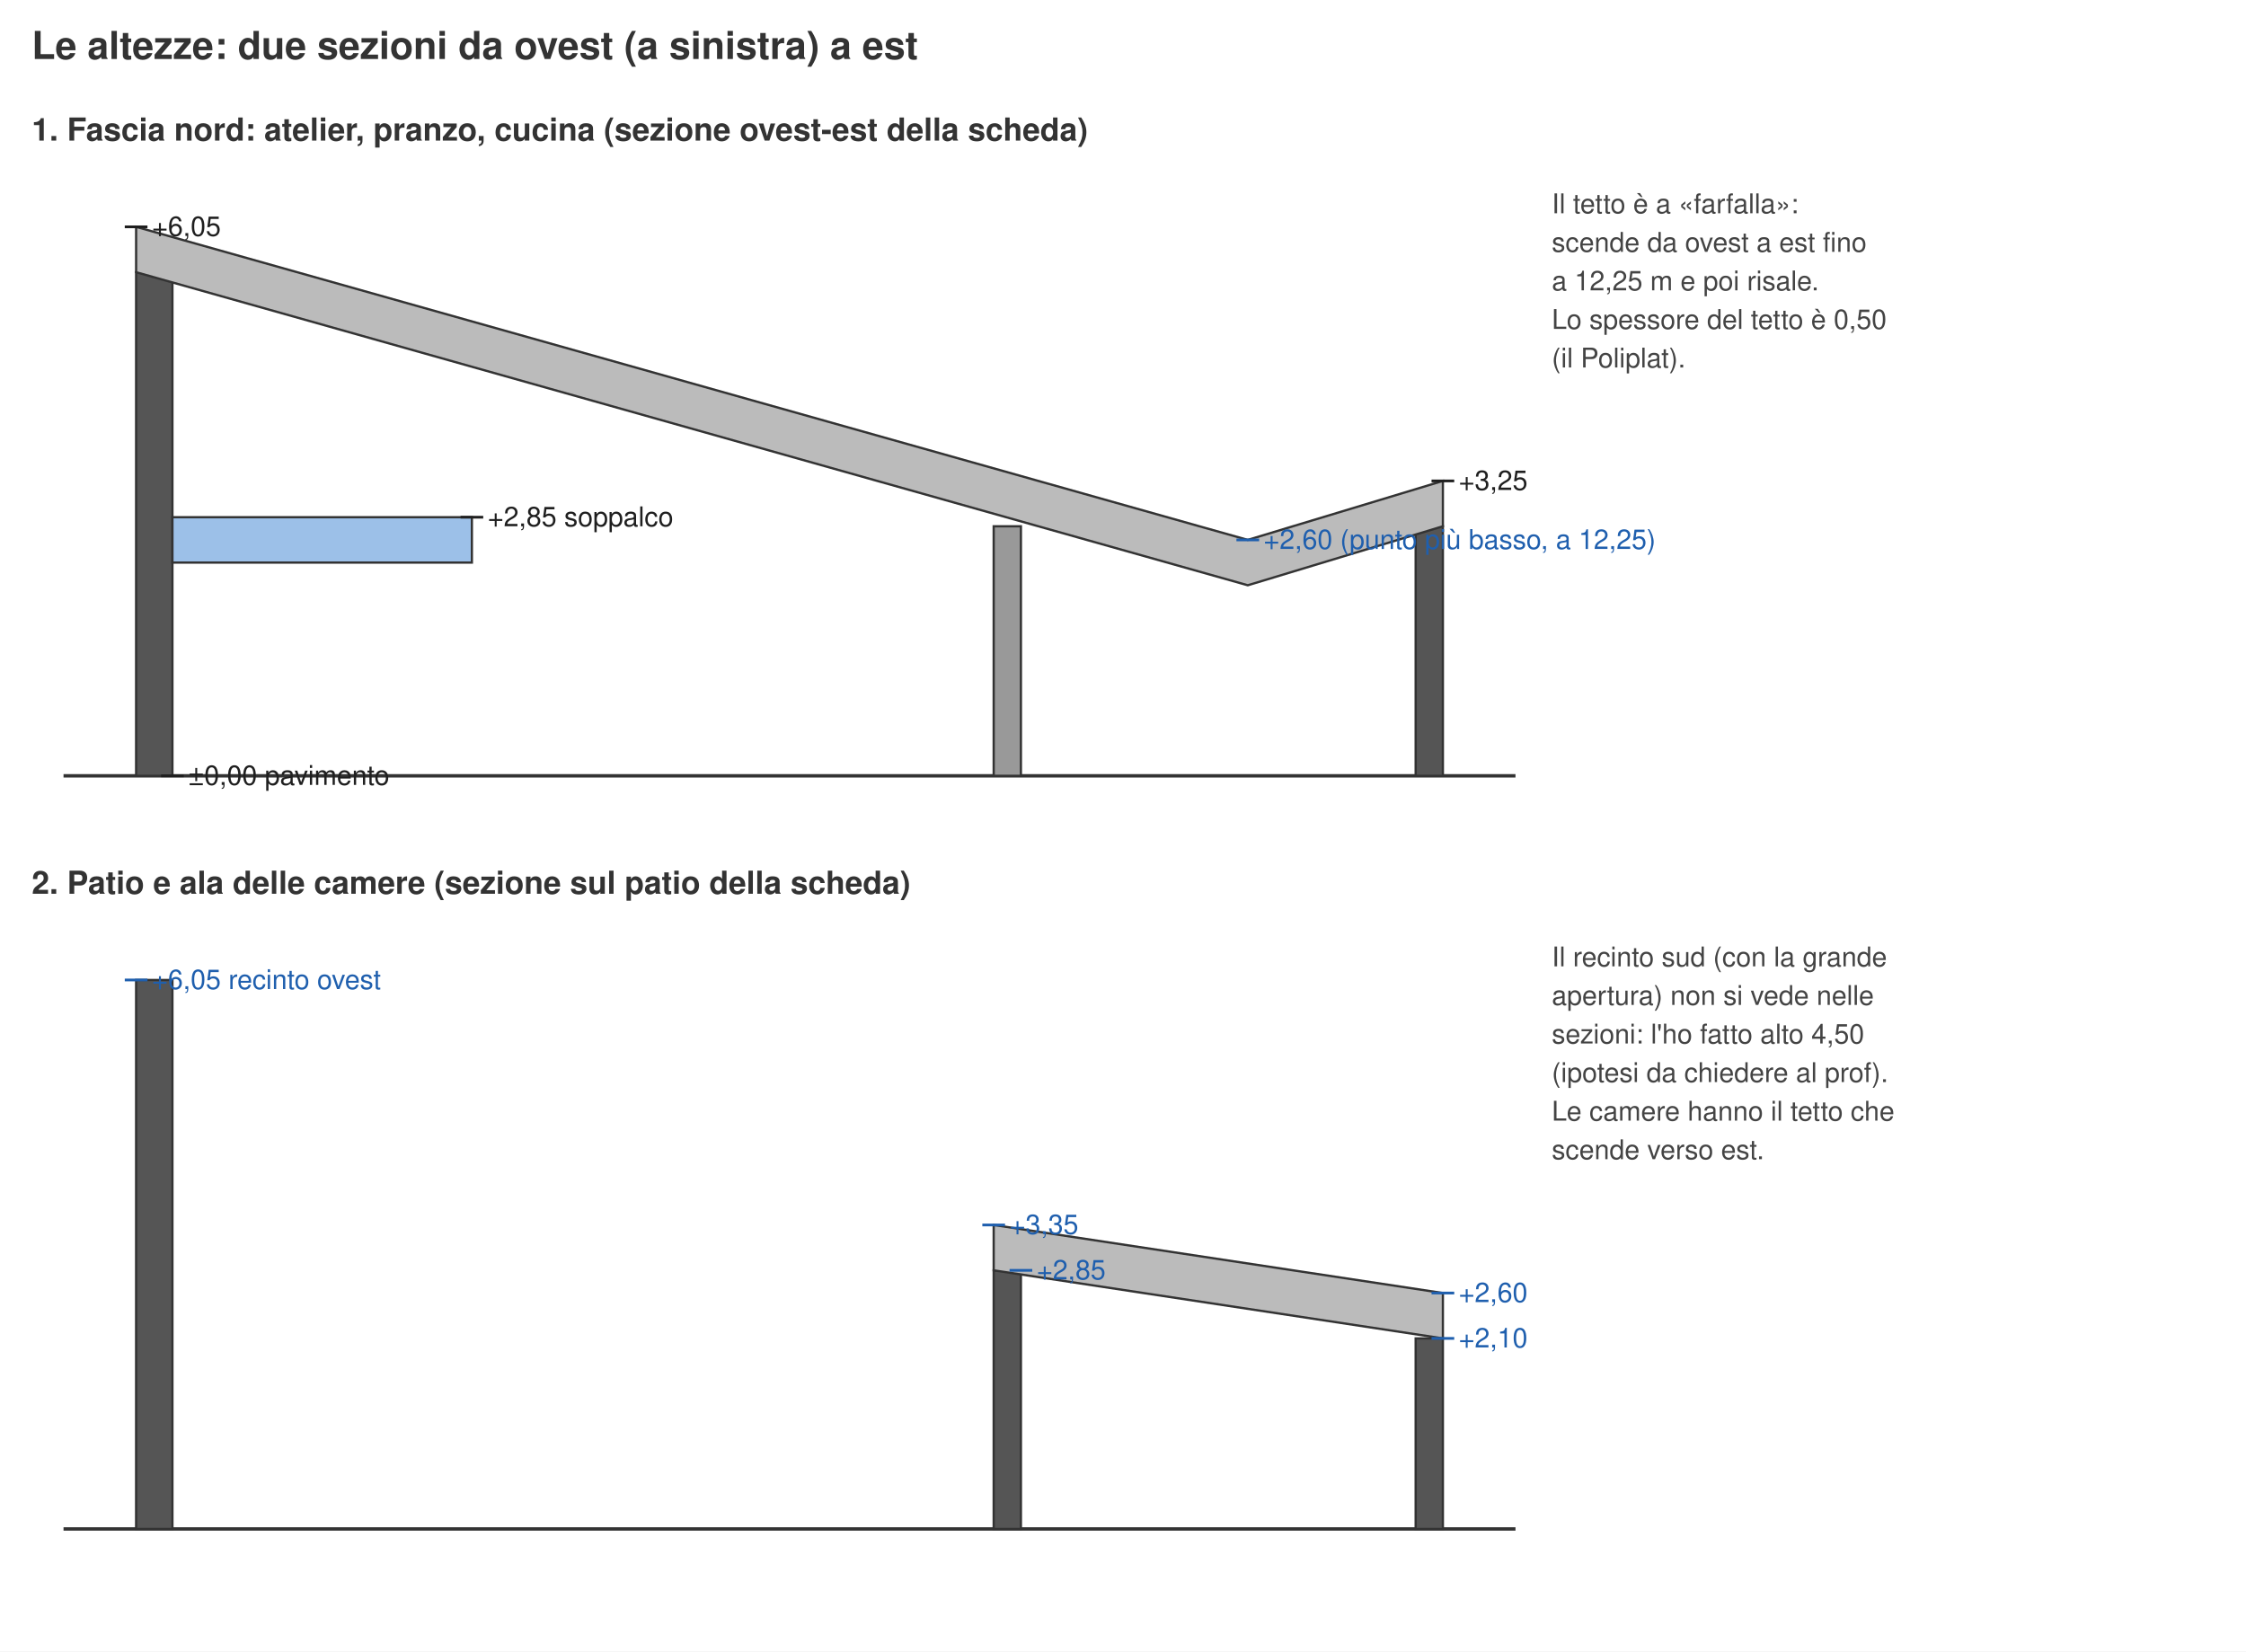
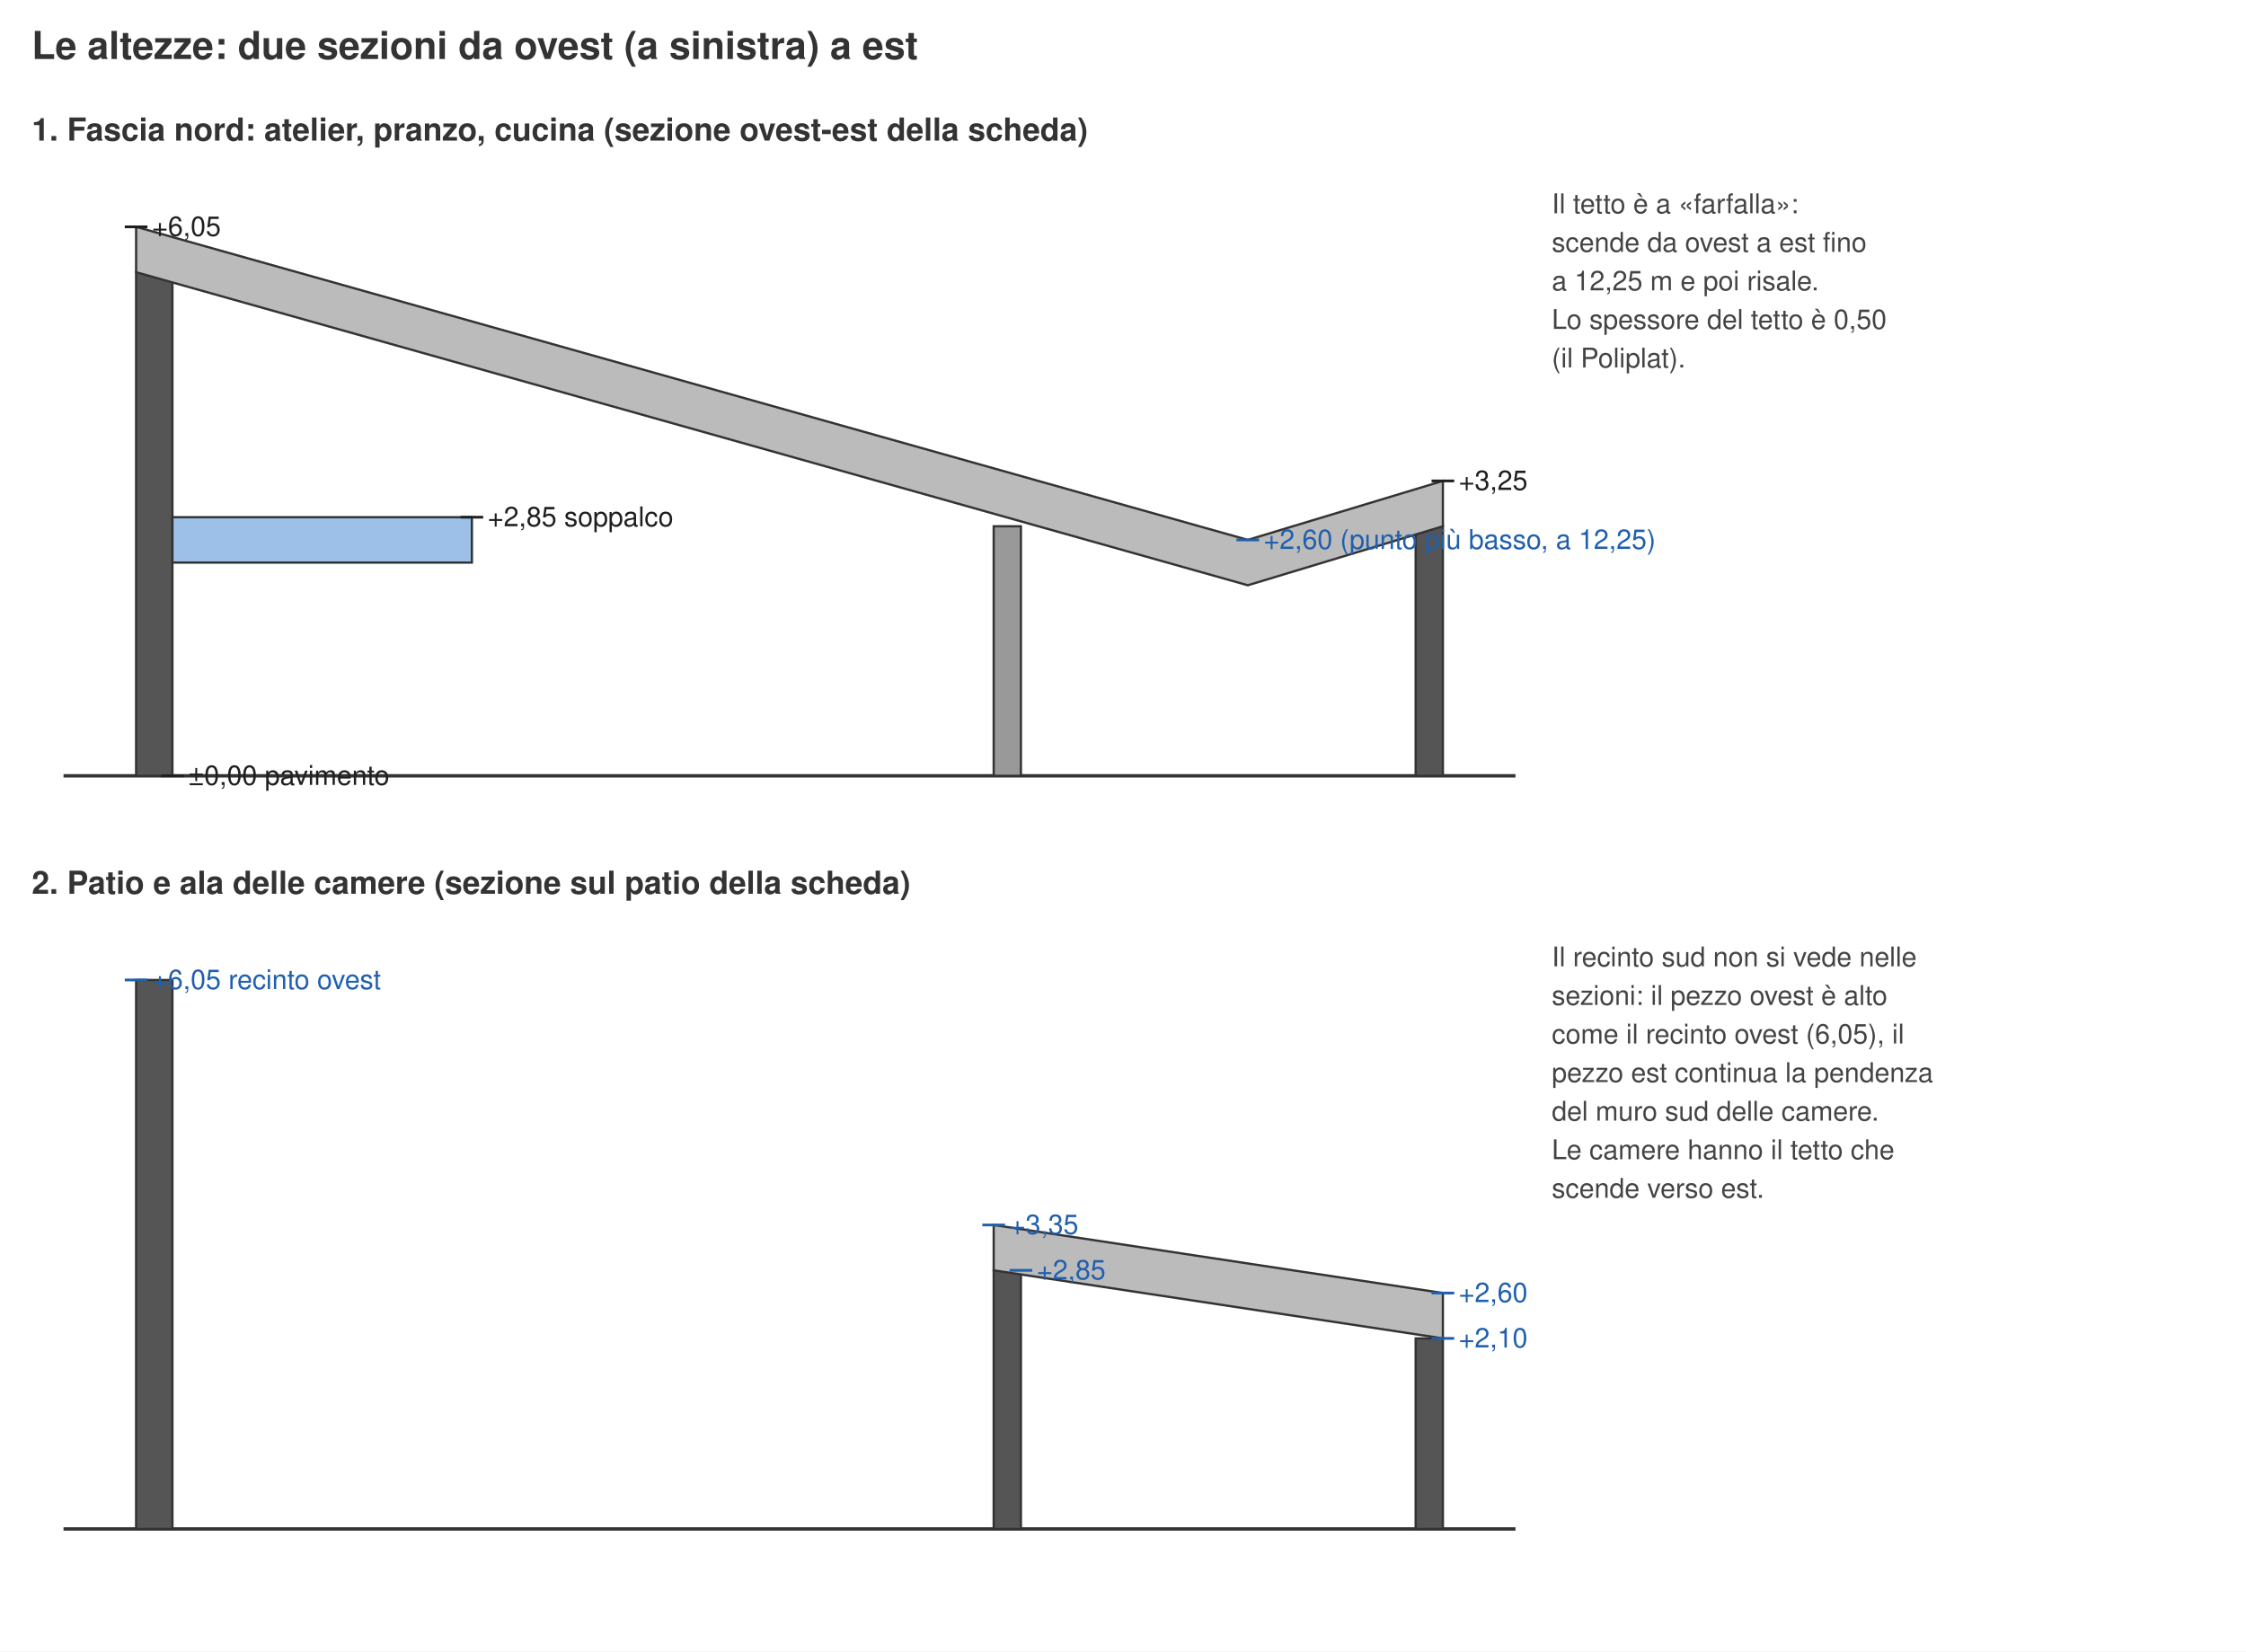
<svg xmlns="http://www.w3.org/2000/svg" viewBox="0 0 990 728" width="990" height="728">
  <rect width="100%" height="100%" fill="#ffffff" />
  <text x="14" y="26" font-family="Helvetica, Arial, sans-serif" font-size="17" font-weight="bold" fill="#333">Le altezze: due sezioni da ovest (a sinistra) a est</text>
  <text x="14" y="62" font-family="Helvetica, Arial, sans-serif" font-size="14" font-weight="bold" fill="#333">1. Fascia nord: atelier, pranzo, cucina (sezione ovest-est della scheda)</text>
  <line x1="28.0" y1="342.0" x2="668.0" y2="342.0" stroke="#333" stroke-width="1.5" />
  <path d="M 60.0 342.0 L 76.0 342.0 L 76.0 120.0 L 60.0 120.0 Z" fill="#555" stroke="#333" stroke-width="1" />
  <path d="M 624.0 342.0 L 636.0 342.0 L 636.0 232.0 L 624.0 232.0 Z" fill="#555" stroke="#333" stroke-width="1" />
  <path d="M 438.0 342.0 L 450.0 342.0 L 450.0 232.0 L 438.0 232.0 Z" fill="#999" stroke="#333" stroke-width="1" />
  <path d="M 60.0 100.0 L 550.0 238.0 L 636.0 212.0 L 636.0 232.0 L 550.0 258.0 L 60.0 120.0 Z" fill="#bbb" stroke="#333" stroke-width="1" />
  <path d="M 76.0 248.0 L 208.0 248.0 L 208.0 228.0 L 76.0 228.0 Z" fill="#9cc0e8" stroke="#333" stroke-width="1" />
  <line x1="55" y1="100.0" x2="65" y2="100.0" stroke="#1f1f1f" stroke-width="1.2" />
  <text x="67" y="104.0" font-family="Helvetica, Arial, sans-serif" font-size="12" fill="#1f1f1f">+6,05</text>
  <line x1="545.0" y1="238.0" x2="555.0" y2="238.0" stroke="#1f5fae" stroke-width="1.2" />
  <text x="557.0" y="242.0" font-family="Helvetica, Arial, sans-serif" font-size="12" fill="#1f5fae">+2,60 (punto più basso, a 12,25)</text>
  <line x1="631.0" y1="212.0" x2="641.0" y2="212.0" stroke="#1f1f1f" stroke-width="1.2" />
  <text x="643.0" y="216.0" font-family="Helvetica, Arial, sans-serif" font-size="12" fill="#1f1f1f">+3,25</text>
  <line x1="203.0" y1="228.0" x2="213.0" y2="228.0" stroke="#1f1f1f" stroke-width="1.2" />
  <text x="215.0" y="232.0" font-family="Helvetica, Arial, sans-serif" font-size="12" fill="#1f1f1f">+2,85 soppalco</text>
  <line x1="71.0" y1="342.0" x2="81.0" y2="342.0" stroke="#1f1f1f" stroke-width="1.2" />
  <text x="83.0" y="346.0" font-family="Helvetica, Arial, sans-serif" font-size="12" fill="#1f1f1f">±0,00 pavimento</text>
  <text x="684.0" y="94" font-family="Helvetica, Arial, sans-serif" font-size="12" fill="#444">Il tetto è a «farfalla»:</text>
  <text x="684.0" y="111" font-family="Helvetica, Arial, sans-serif" font-size="12" fill="#444">scende da ovest a est fino</text>
  <text x="684.0" y="128" font-family="Helvetica, Arial, sans-serif" font-size="12" fill="#444">a 12,25 m e poi risale.</text>
  <text x="684.0" y="145" font-family="Helvetica, Arial, sans-serif" font-size="12" fill="#444">Lo spessore del tetto è 0,50</text>
  <text x="684.0" y="162" font-family="Helvetica, Arial, sans-serif" font-size="12" fill="#444">(il Poliplat).</text>
  <text x="14" y="394" font-family="Helvetica, Arial, sans-serif" font-size="14" font-weight="bold" fill="#333">2. Patio e ala delle camere (sezione sul patio della scheda)</text>
  <line x1="28.0" y1="674.0" x2="668.0" y2="674.0" stroke="#333" stroke-width="1.5" />
  <path d="M 60.0 674.0 L 76.0 674.0 L 76.0 432.0 L 60.0 432.0 Z" fill="#555" stroke="#333" stroke-width="1" />
  <path d="M 438.0 674.0 L 450.0 674.0 L 450.0 560.0 L 438.0 560.0 Z" fill="#555" stroke="#333" stroke-width="1" />
  <path d="M 624.0 674.0 L 636.0 674.0 L 636.0 590.0 L 624.0 590.0 Z" fill="#555" stroke="#333" stroke-width="1" />
  <path d="M 438.0 560.0 L 636.0 590.0 L 636.0 570.0 L 438.0 540.0 Z" fill="#bbb" stroke="#333" stroke-width="1" />
  <line x1="55" y1="432.0" x2="65" y2="432.0" stroke="#1f5fae" stroke-width="1.2" />
  <text x="67" y="436.0" font-family="Helvetica, Arial, sans-serif" font-size="12" fill="#1f5fae">+6,05 recinto ovest</text>
  <line x1="433.0" y1="540.0" x2="443.0" y2="540.0" stroke="#1f5fae" stroke-width="1.2" />
  <text x="445.0" y="544.0" font-family="Helvetica, Arial, sans-serif" font-size="12" fill="#1f5fae">+3,35</text>
  <line x1="631.0" y1="570.0" x2="641.0" y2="570.0" stroke="#1f5fae" stroke-width="1.2" />
  <text x="643.0" y="574.0" font-family="Helvetica, Arial, sans-serif" font-size="12" fill="#1f5fae">+2,60</text>
  <line x1="631.0" y1="590.0" x2="641.0" y2="590.0" stroke="#1f5fae" stroke-width="1.2" />
  <text x="643.0" y="594.0" font-family="Helvetica, Arial, sans-serif" font-size="12" fill="#1f5fae">+2,10</text>
  <line x1="445.0" y1="560.0" x2="455.0" y2="560.0" stroke="#1f5fae" stroke-width="1.2" />
  <text x="457.0" y="564.0" font-family="Helvetica, Arial, sans-serif" font-size="12" fill="#1f5fae">+2,85</text>
-   <text x="684.0" y="426" font-family="Helvetica, Arial, sans-serif" font-size="12" fill="#444">Il recinto sud (con la grande</text>
-   <text x="684.0" y="443" font-family="Helvetica, Arial, sans-serif" font-size="12" fill="#444">apertura) non si vede nelle</text>
-   <text x="684.0" y="460" font-family="Helvetica, Arial, sans-serif" font-size="12" fill="#444">sezioni: l'ho fatto alto 4,50</text>
-   <text x="684.0" y="477" font-family="Helvetica, Arial, sans-serif" font-size="12" fill="#444">(ipotesi da chiedere al prof).</text>
-   <text x="684.0" y="494" font-family="Helvetica, Arial, sans-serif" font-size="12" fill="#444">Le camere hanno il tetto che</text>
-   <text x="684.0" y="511" font-family="Helvetica, Arial, sans-serif" font-size="12" fill="#444">scende verso est.</text>
+   <text x="684.0" y="426" font-family="Helvetica, Arial, sans-serif" font-size="12" fill="#444">Il recinto sud non si vede nelle</text>
+   <text x="684.0" y="443" font-family="Helvetica, Arial, sans-serif" font-size="12" fill="#444">sezioni: il pezzo ovest è alto</text>
+   <text x="684.0" y="460" font-family="Helvetica, Arial, sans-serif" font-size="12" fill="#444">come il recinto ovest (6,05), il</text>
+   <text x="684.0" y="477" font-family="Helvetica, Arial, sans-serif" font-size="12" fill="#444">pezzo est continua la pendenza</text>
+   <text x="684.0" y="494" font-family="Helvetica, Arial, sans-serif" font-size="12" fill="#444">del muro sud delle camere.</text>
+   <text x="684.0" y="511" font-family="Helvetica, Arial, sans-serif" font-size="12" fill="#444">Le camere hanno il tetto che</text>
+   <text x="684.0" y="528" font-family="Helvetica, Arial, sans-serif" font-size="12" fill="#444">scende verso est.</text>
</svg>
